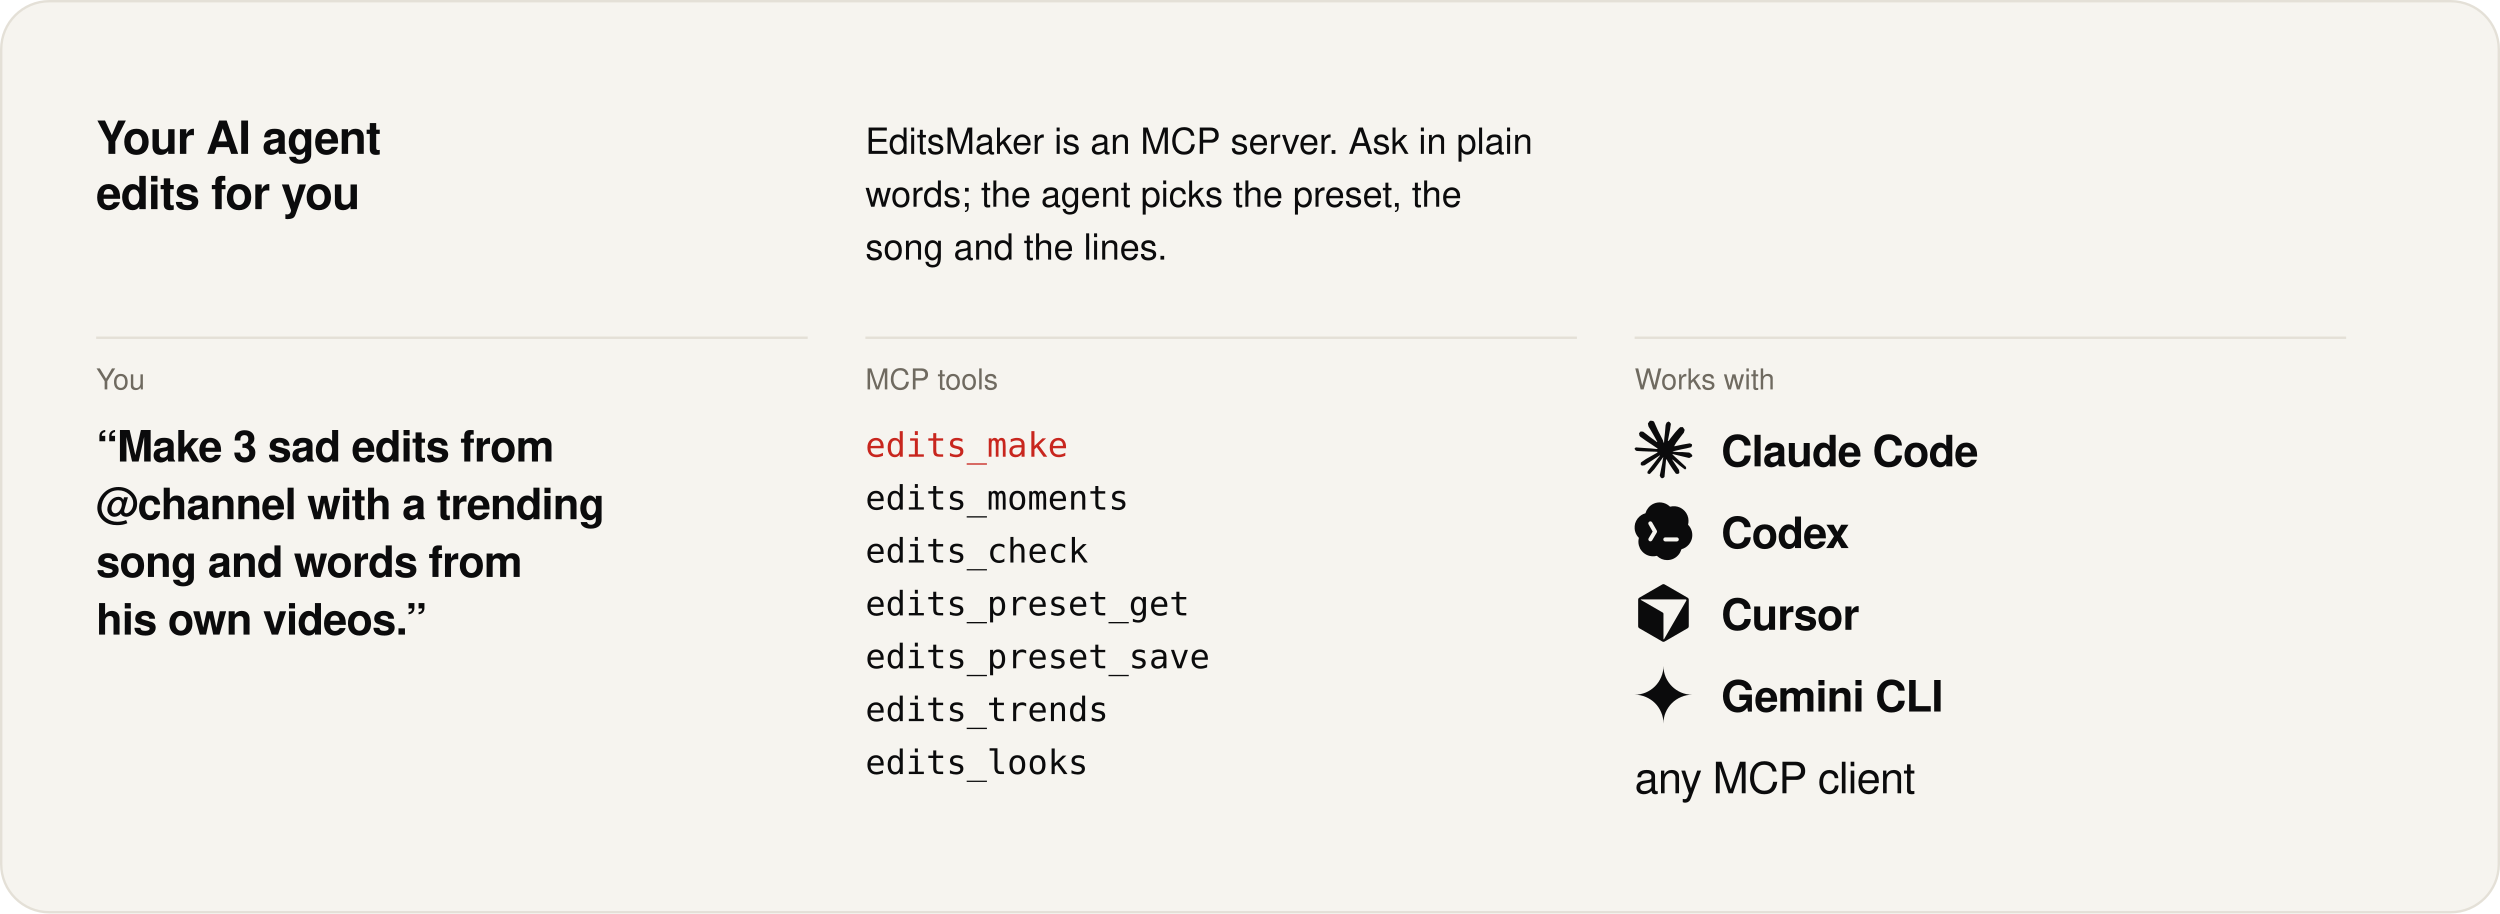
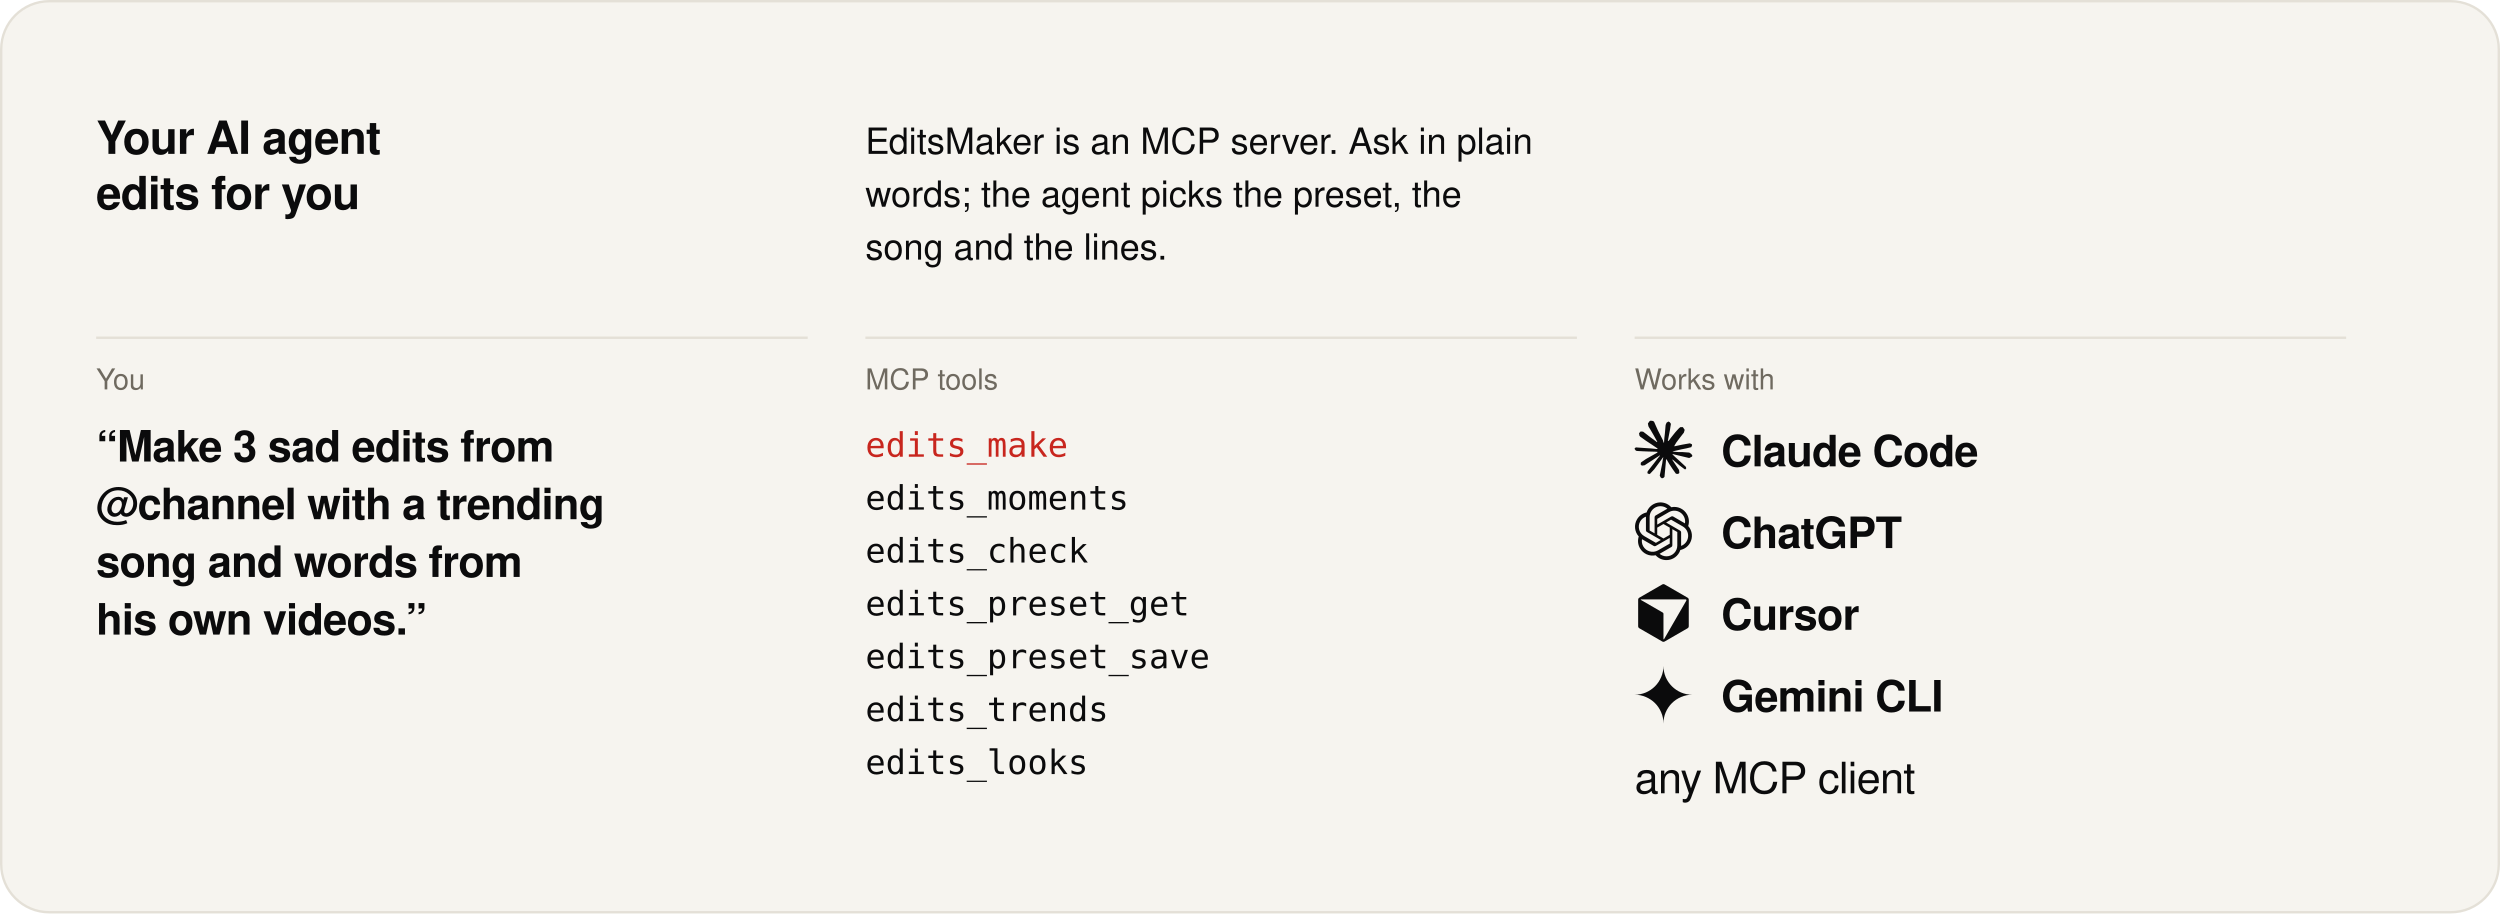
- <svg xmlns="http://www.w3.org/2000/svg" width="1040" height="380" viewBox="0 0 1040 380" role="img" aria-label="Your AI agent edits for you: EditsMaker is an MCP server for Claude Code, Codex, Cursor, Gemini CLI and any MCP client">
+ <svg xmlns="http://www.w3.org/2000/svg" width="1040" height="380" viewBox="0 0 1040 380" role="img" aria-label="Your AI agent edits for you: EditsMaker is an MCP server for Claude Code, ChatGPT, Cursor, Gemini CLI and any MCP client">
  <rect x="0.5" y="0.5" width="1039" height="379" rx="20" fill="#F6F4EF" stroke="#E4E0D7" />
  <g transform="translate(40,40)">
    <text x="0" y="24" font-family="Helvetica Neue, Helvetica, Arial, Liberation Sans, sans-serif" font-weight="700" font-size="19" fill="#0B0B0C" text-anchor="start" letter-spacing="-0.3">Your AI agent</text>
    <text x="0" y="47" font-family="Helvetica Neue, Helvetica, Arial, Liberation Sans, sans-serif" font-weight="700" font-size="19" fill="#0B0B0C" text-anchor="start" letter-spacing="-0.3">edits for you</text>
    <text x="320" y="24" font-family="Helvetica Neue, Helvetica, Arial, Liberation Sans, sans-serif" font-weight="300" font-size="15" fill="#0B0B0C" text-anchor="start" letter-spacing="0">EditsMaker is an MCP server. Ask in plain</text>
    <text x="320" y="46" font-family="Helvetica Neue, Helvetica, Arial, Liberation Sans, sans-serif" font-weight="300" font-size="15" fill="#0B0B0C" text-anchor="start" letter-spacing="0">words; the agent picks the preset, the</text>
    <text x="320" y="68" font-family="Helvetica Neue, Helvetica, Arial, Liberation Sans, sans-serif" font-weight="300" font-size="15" fill="#0B0B0C" text-anchor="start" letter-spacing="0">song and the lines.</text>
    <line x1="0" y1="100.5" x2="296" y2="100.5" stroke="#E4E0D7" stroke-width="1" />
    <text x="0" y="122" font-family="Helvetica Neue, Helvetica, Arial, Liberation Sans, sans-serif" font-weight="400" font-size="12" fill="#6F6A60" text-anchor="start" letter-spacing="0">You</text>
    <line x1="320" y1="100.5" x2="616" y2="100.5" stroke="#E4E0D7" stroke-width="1" />
    <text x="320" y="122" font-family="Helvetica Neue, Helvetica, Arial, Liberation Sans, sans-serif" font-weight="400" font-size="12" fill="#6F6A60" text-anchor="start" letter-spacing="0">MCP tools</text>
    <line x1="640" y1="100.5" x2="936" y2="100.5" stroke="#E4E0D7" stroke-width="1" />
    <text x="640" y="122" font-family="Helvetica Neue, Helvetica, Arial, Liberation Sans, sans-serif" font-weight="400" font-size="12" fill="#6F6A60" text-anchor="start" letter-spacing="0">Works with</text>
    <text x="0" y="152" font-family="Helvetica Neue, Helvetica, Arial, Liberation Sans, sans-serif" font-weight="700" font-size="18" fill="#0B0B0C" text-anchor="start" letter-spacing="-0.3">“Make 3 sad edits from</text>
    <text x="0" y="176" font-family="Helvetica Neue, Helvetica, Arial, Liberation Sans, sans-serif" font-weight="700" font-size="18" fill="#0B0B0C" text-anchor="start" letter-spacing="-0.3">@channel with a trending</text>
    <text x="0" y="200" font-family="Helvetica Neue, Helvetica, Arial, Liberation Sans, sans-serif" font-weight="700" font-size="18" fill="#0B0B0C" text-anchor="start" letter-spacing="-0.3">song and words from</text>
    <text x="0" y="224" font-family="Helvetica Neue, Helvetica, Arial, Liberation Sans, sans-serif" font-weight="700" font-size="18" fill="#0B0B0C" text-anchor="start" letter-spacing="-0.3">his own videos.”</text>
    <text x="320" y="150" font-family="ui-monospace, JetBrains Mono, SF Mono, Menlo, monospace" font-weight="400" font-size="14" fill="#C8261E" text-anchor="start" letter-spacing="0">edits_make</text>
    <text x="320" y="172" font-family="ui-monospace, JetBrains Mono, SF Mono, Menlo, monospace" font-weight="400" font-size="14" fill="#0B0B0C" text-anchor="start" letter-spacing="0">edits_moments</text>
    <text x="320" y="194" font-family="ui-monospace, JetBrains Mono, SF Mono, Menlo, monospace" font-weight="400" font-size="14" fill="#0B0B0C" text-anchor="start" letter-spacing="0">edits_check</text>
    <text x="320" y="216" font-family="ui-monospace, JetBrains Mono, SF Mono, Menlo, monospace" font-weight="400" font-size="14" fill="#0B0B0C" text-anchor="start" letter-spacing="0">edits_preset_get</text>
    <text x="320" y="238" font-family="ui-monospace, JetBrains Mono, SF Mono, Menlo, monospace" font-weight="400" font-size="14" fill="#0B0B0C" text-anchor="start" letter-spacing="0">edits_preset_save</text>
    <text x="320" y="260" font-family="ui-monospace, JetBrains Mono, SF Mono, Menlo, monospace" font-weight="400" font-size="14" fill="#0B0B0C" text-anchor="start" letter-spacing="0">edits_trends</text>
    <text x="320" y="282" font-family="ui-monospace, JetBrains Mono, SF Mono, Menlo, monospace" font-weight="400" font-size="14" fill="#0B0B0C" text-anchor="start" letter-spacing="0">edits_looks</text>
    <path transform="translate(640,135) scale(1)" d="m4.714 15.956 4.717-2.647.079-.231-.079-.128h-.231l-.789-.049-2.696-.073-2.337-.097-2.265-.121-.571-.121-.534-.704.055-.352.48-.322.686.061 1.518.103 2.277.158 1.651.097 2.447.255h.389l.055-.158-.134-.097-.103-.097L6.973 9.836l-2.55-1.688-1.336-.971-.723-.492-.364-.461-.158-1.008.656-.723.88.061.225.061.892.686 1.906 1.475 2.489 1.834.364.303.146-.103.018-.073-.164-.273-1.354-2.447-1.445-2.489-.643-1.032-.17-.619c-.061-.255-.103-.467-.103-.729L6.287.134 6.7 0l.996.134.419.364.619 1.415 1.002 2.228 1.554 3.03.455.898.243.832.091.255h.158v-.146l.128-1.706.237-2.095.231-2.696.079-.759.376-.911.747-.492.583.279.48.686-.067.443-.285 1.852-.559 2.902-.364 1.943h.212l.243-.243.984-1.305 1.651-2.064.729-.82.85-.905.546-.431h1.032l.759 1.129-.34 1.166-1.062 1.348-.88 1.141-1.263 1.7-.789 1.36.073.109.188-.018 2.853-.607 1.542-.279 1.84-.316.832.389.091.395-.328.807-1.967.486-2.307.461-3.436.814-.043.03.049.061 1.548.146.662.036h1.621l3.018.225.789.522.474.638-.079.486-1.214.619-1.639-.389-3.825-.911-1.311-.328h-.182v.109l1.093 1.069 2.003 1.809 2.507 2.331.128.577-.322.455-.34-.049-2.204-1.657-.85-.747-1.925-1.621h-.128v.17l.443.65 2.344 3.521.121 1.081-.17.352-.607.212-.668-.121-1.372-1.925L14.38 17.959l-1.141-1.943-.14.079-.674 7.255-.316.37-.729.279-.607-.461-.322-.747.322-1.475.389-1.925.316-1.53.285-1.9.17-.631-.012-.043-.14.018-1.433 1.967-2.18 2.945-1.724 1.846-.413.164-.716-.37.067-.662.401-.589 2.386-3.036 1.439-1.882.929-1.087-.006-.158h-.055l-6.338 4.116-1.129.146-.486-.455.061-.747.231-.243 1.906-1.311Z" fill="#0B0B0C" fill-rule="evenodd" />
    <text x="676" y="154" font-family="Helvetica Neue, Helvetica, Arial, Liberation Sans, sans-serif" font-weight="700" font-size="18" fill="#0B0B0C" text-anchor="start" letter-spacing="-0.3">Claude Code</text>
-     <path transform="translate(640,169) scale(1)" d="M8.086.457a6.105 6.105 0 013.046-.415c1.333.153 2.521.72 3.564 1.7a.117.117 0 00.107.029c1.408-.346 2.762-.224 4.061.366l.063.03.154.076c1.357.703 2.33 1.77 2.918 3.198.278.679.418 1.388.421 2.126a5.655 5.655 0 01-.18 1.631.167.167 0 00.04.155 5.982 5.982 0 011.578 2.891c.385 1.901-.01 3.615-1.183 5.14l-.182.22a6.063 6.063 0 01-2.934 1.851.162.162 0 00-.108.102c-.255.736-.511 1.364-.987 1.992-1.199 1.582-2.962 2.462-4.948 2.451-1.583-.008-2.986-.587-4.21-1.736a.145.145 0 00-.14-.032c-.518.167-1.04.191-1.604.185a5.924 5.924 0 01-2.595-.622 6.058 6.058 0 01-2.146-1.781c-.203-.269-.404-.522-.551-.821a7.74 7.74 0 01-.495-1.283 6.11 6.11 0 01-.017-3.064.166.166 0 00.008-.074.115.115 0 00-.037-.064 5.958 5.958 0 01-1.38-2.202 5.196 5.196 0 01-.333-1.589 6.915 6.915 0 01.188-2.132c.45-1.484 1.309-2.648 2.577-3.493.282-.188.55-.334.802-.438.286-.12.573-.22.861-.304a.129.129 0 00.087-.087A6.016 6.016 0 015.635 2.31C6.315 1.464 7.132.846 8.086.457zm-.804 7.85a.848.848 0 00-1.473.842l1.694 2.965-1.688 2.848a.849.849 0 001.46.864l1.94-3.272a.849.849 0 00.007-.854l-1.94-3.393zm5.446 6.24a.849.849 0 000 1.695h4.848a.849.849 0 000-1.696h-4.848z" fill="#0B0B0C" fill-rule="evenodd" />
-     <text x="676" y="188" font-family="Helvetica Neue, Helvetica, Arial, Liberation Sans, sans-serif" font-weight="700" font-size="18" fill="#0B0B0C" text-anchor="start" letter-spacing="-0.3">Codex</text>
+     <path transform="translate(640,169) scale(1)" d="M22.282 9.821a5.985 5.985 0 0 0-.516-4.911 6.046 6.046 0 0 0-6.51-2.9A6.065 6.065 0 0 0 4.981 4.182a5.985 5.985 0 0 0-3.998 2.9 6.046 6.046 0 0 0 .743 7.097 5.98 5.98 0 0 0 .511 4.911 6.051 6.051 0 0 0 6.515 2.9A5.985 5.985 0 0 0 13.26 24a6.056 6.056 0 0 0 5.772-4.206 5.989 5.989 0 0 0 3.998-2.9 6.056 6.056 0 0 0-.748-7.073zm-9.022 12.608a4.476 4.476 0 0 1-2.876-1.041l.142-.08 4.778-2.758a.795.795 0 0 0 .393-.681v-6.737l2.02 1.169a.071.071 0 0 1 .038.052v5.583a4.504 4.504 0 0 1-4.495 4.494zm-9.661-4.125a4.471 4.471 0 0 1-.535-3.014l.142.085 4.783 2.758a.771.771 0 0 0 .781 0l5.843-3.369v2.332a.08.08 0 0 1-.033.061L9.74 19.95a4.499 4.499 0 0 1-6.141-1.646zM2.341 7.896a4.485 4.485 0 0 1 2.365-1.973V11.6a.766.766 0 0 0 .388.676l5.814 3.354-2.02 1.169a.076.076 0 0 1-.071 0l-4.83-2.787A4.504 4.504 0 0 1 2.341 7.872zm16.596 3.856L13.104 8.364 15.119 7.2a.076.076 0 0 1 .071 0l4.83 2.791a4.494 4.494 0 0 1-.676 8.104v-5.677a.79.79 0 0 0-.407-.667zm2.011-3.023l-.142-.085-4.774-2.782a.776.776 0 0 0-.785 0L9.409 9.23V6.897a.066.066 0 0 1 .028-.061l4.83-2.787a4.499 4.499 0 0 1 6.68 4.66zM8.306 12.863l-2.02-1.164a.08.08 0 0 1-.038-.057V6.074a4.499 4.499 0 0 1 7.376-3.454l-.142.081L8.704 5.459a.795.795 0 0 0-.393.681zm1.098-2.365l2.602-1.5 2.607 1.5v2.999l-2.597 1.5-2.607-1.5Z" fill="#0B0B0C" fill-rule="evenodd" />
+     <text x="676" y="188" font-family="Helvetica Neue, Helvetica, Arial, Liberation Sans, sans-serif" font-weight="700" font-size="18" fill="#0B0B0C" text-anchor="start" letter-spacing="-0.3">ChatGPT</text>
    <path transform="translate(640,203) scale(1)" d="M11.503.131 1.891 5.678a.84.84 0 0 0-.42.726v11.188c0 .3.162.575.42.724l9.609 5.55a1 1 0 0 0 .998 0l9.61-5.55a.84.84 0 0 0 .42-.724V6.404a.84.84 0 0 0-.42-.726L12.497.131a1.01 1.01 0 0 0-.996 0M2.657 6.338h18.55c.263 0 .43.287.297.515L12.23 22.918c-.062.107-.229.064-.229-.06V12.335a.59.59 0 0 0-.295-.51l-9.11-5.257c-.109-.063-.064-.23.061-.23" fill="#0B0B0C" fill-rule="evenodd" />
    <text x="676" y="222" font-family="Helvetica Neue, Helvetica, Arial, Liberation Sans, sans-serif" font-weight="700" font-size="18" fill="#0B0B0C" text-anchor="start" letter-spacing="-0.3">Cursor</text>
    <path transform="translate(640,237) scale(1)" d="M11.04 19.32Q12 21.51 12 24q0-2.49.93-4.68.96-2.19 2.58-3.81t3.81-2.55Q21.51 12 24 12q-2.49 0-4.68-.93a12.3 12.3 0 0 1-3.81-2.58 12.3 12.3 0 0 1-2.58-3.81Q12 2.49 12 0q0 2.49-.96 4.68-.93 2.19-2.55 3.81a12.3 12.3 0 0 1-3.81 2.58Q2.49 12 0 12q2.49 0 4.68.96 2.19.93 3.81 2.55t2.55 3.81" fill="#0B0B0C" fill-rule="evenodd" />
    <text x="676" y="256" font-family="Helvetica Neue, Helvetica, Arial, Liberation Sans, sans-serif" font-weight="700" font-size="18" fill="#0B0B0C" text-anchor="start" letter-spacing="-0.3">Gemini CLI</text>
    <text x="640" y="290" font-family="Helvetica Neue, Helvetica, Arial, Liberation Sans, sans-serif" font-weight="300" font-size="18" fill="#0B0B0C" text-anchor="start" letter-spacing="-0.3">any MCP client</text>
  </g>
</svg>
